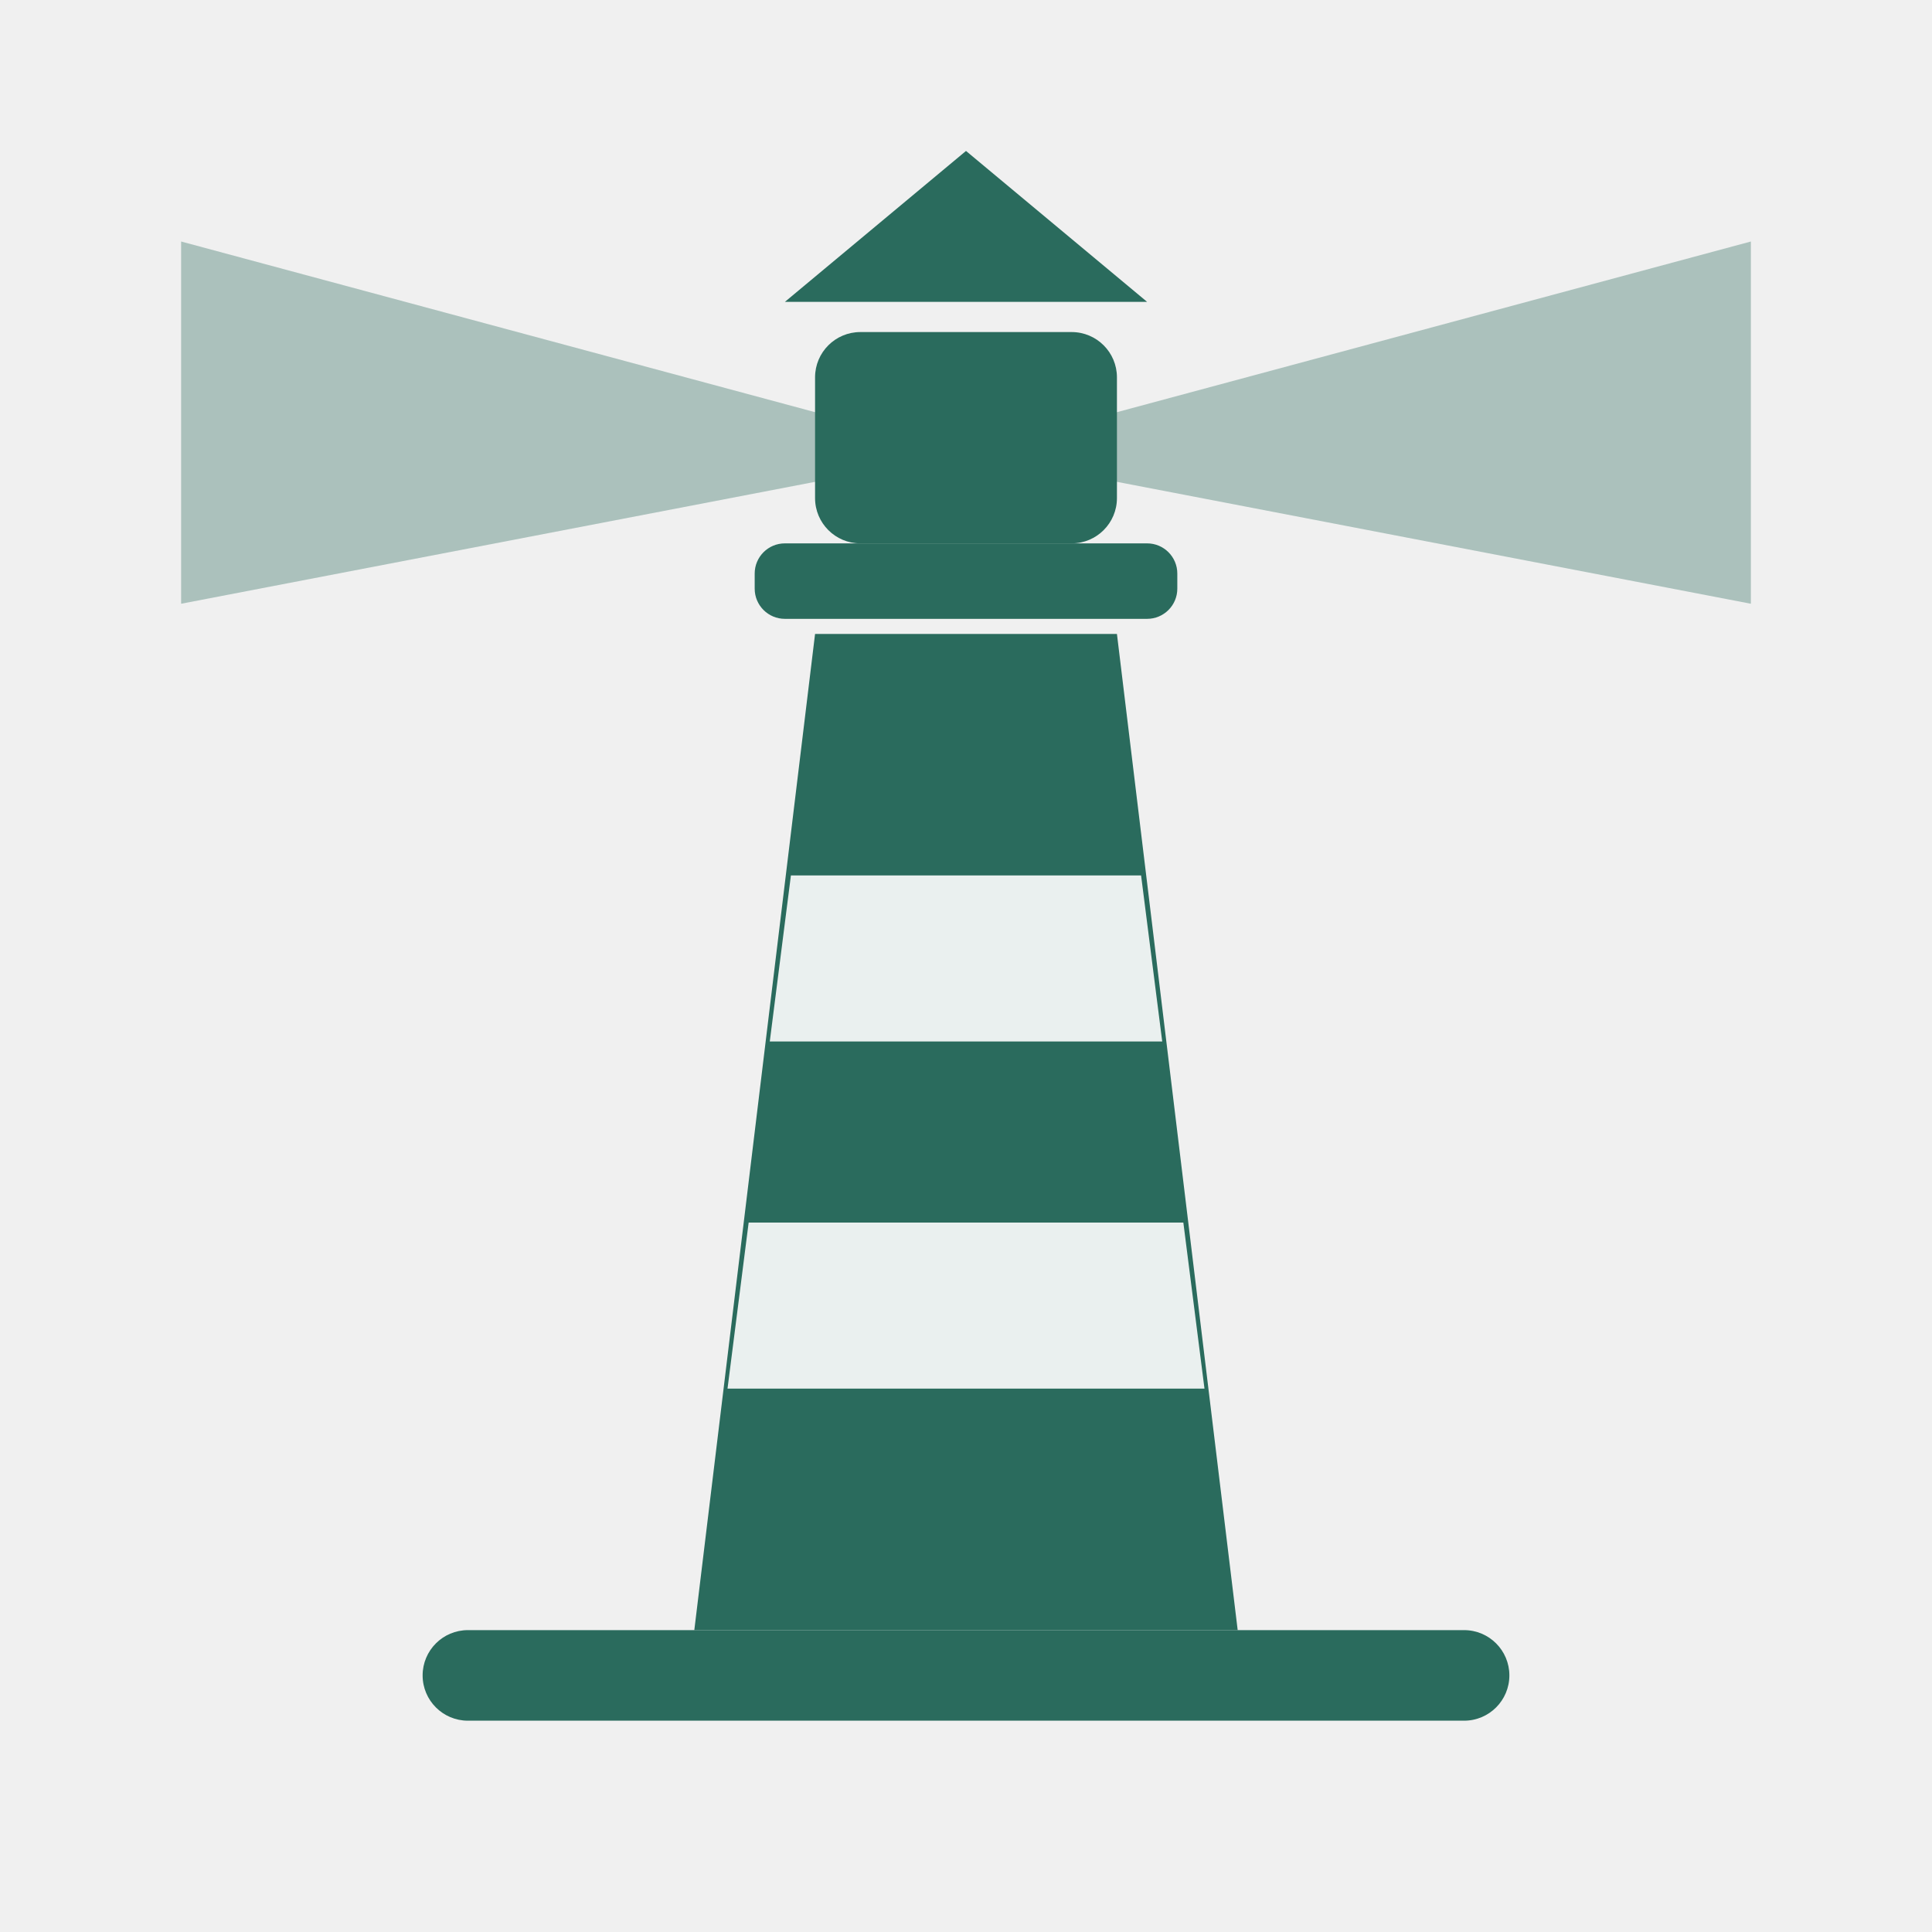
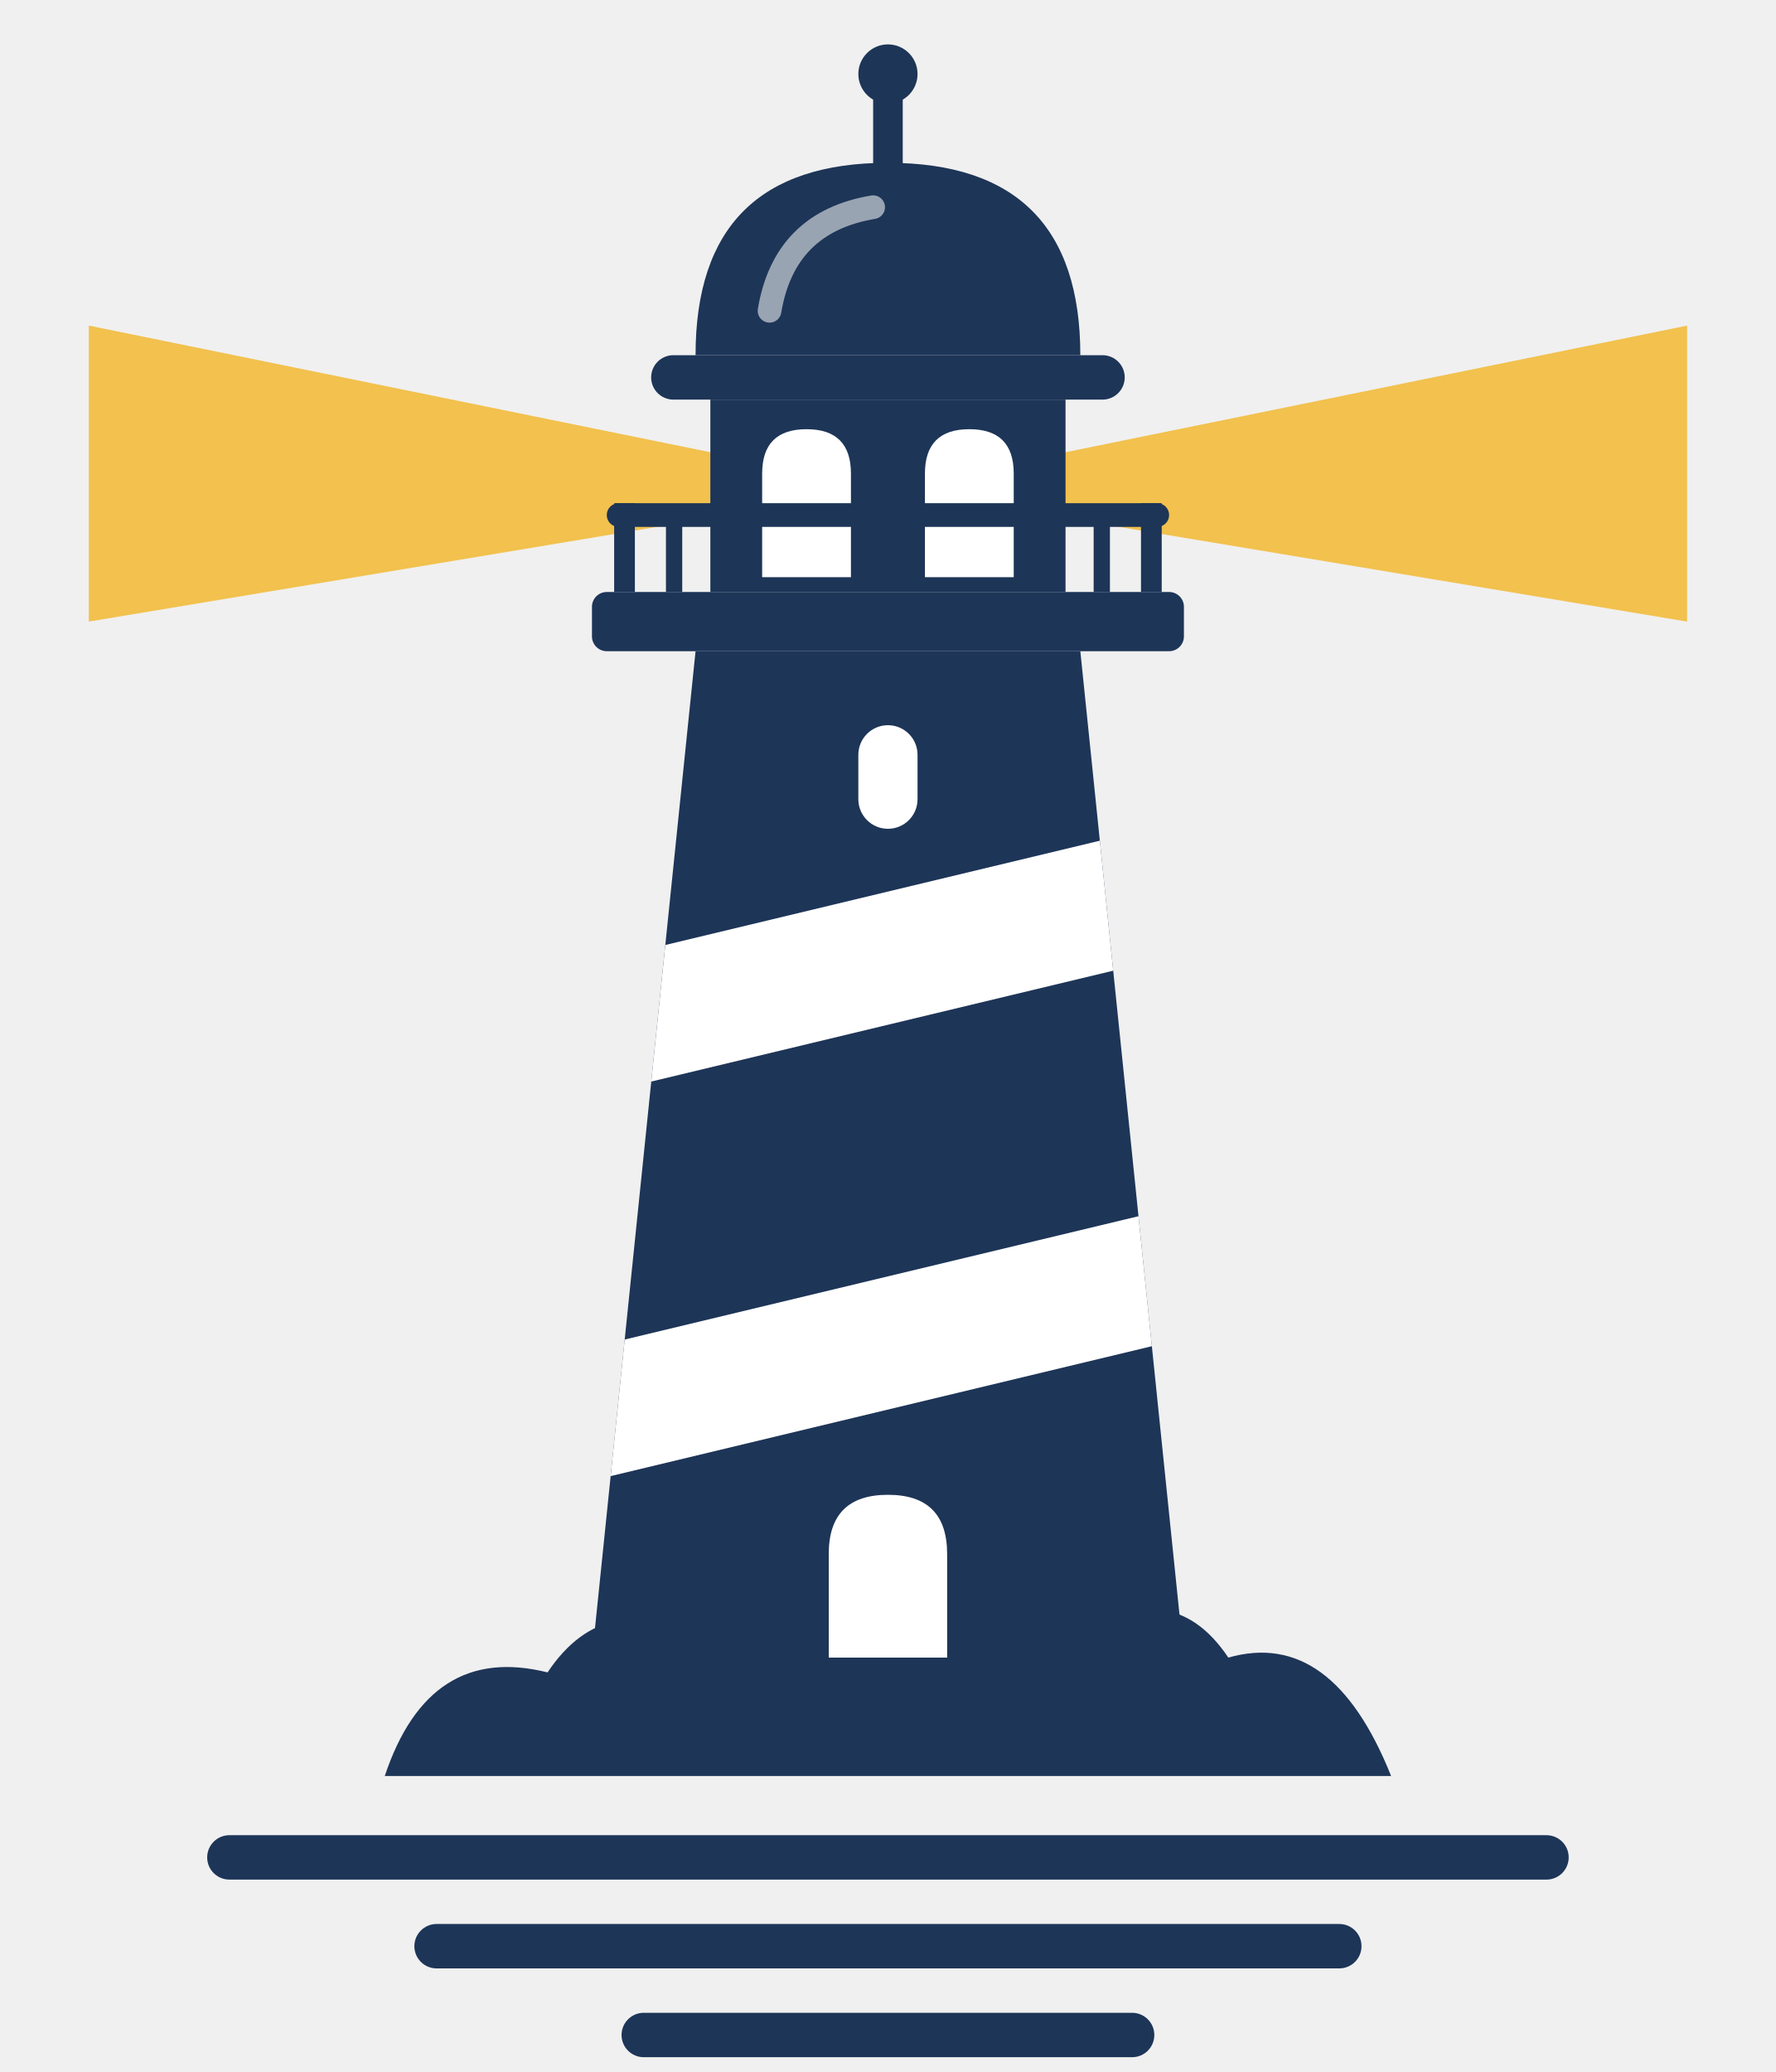
- <svg xmlns="http://www.w3.org/2000/svg" viewBox="0 0 64 64" role="img" aria-label="Studio 2918 lighthouse">
-   <path d="M32 15 L6 8 L6 20 Z" fill="#2a6b5d" opacity=".35" />
-   <path d="M32 15 L58 8 L58 20 Z" fill="#2a6b5d" opacity=".35" />
-   <path d="M26 10 L32 5 L38 10 Z" fill="#2a6b5d" />
-   <rect x="27" y="11" width="10" height="7" rx="1.5" fill="#2a6b5d" />
-   <rect x="25" y="18" width="14" height="2.5" rx="1" fill="#2a6b5d" />
-   <path d="M27 21 L37 21 L41 54 L23 54 Z" fill="#2a6b5d" />
-   <path d="M26.2 29 L37.8 29 L38.5 34.5 L25.5 34.5 Z M24.8 40.5 L39.2 40.5 L39.9 46 L24.1 46 Z" fill="#ffffff" opacity=".9" />
-   <rect x="14" y="54" width="36" height="3" rx="1.5" fill="#2a6b5d" />
+ <svg xmlns="http://www.w3.org/2000/svg" viewBox="0 0 120 140" role="img" aria-label="Studio 2918 lighthouse">
+   <defs>
+     <clipPath id="tower">
+       <path d="M47 44 L73 44 L80 112 L40 112 Z" />
+     </clipPath>
+   </defs>
+   <path d="M60 33 L6 22 L6 42 Z" fill="#f2c14e" />
+   <path d="M60 33 L114 22 L114 42 Z" fill="#f2c14e" />
+   <rect x="59" y="5" width="2" height="7" rx="1" fill="#1d3557" />
+   <circle cx="60" cy="5" r="2" fill="#1d3557" />
+   <path d="M47 24 Q47 11 60 11 Q73 11 73 24 Z" fill="#1d3557" />
+   <path d="M52 21 Q53 15 59 14" fill="none" stroke="#ffffff" stroke-width="1.6" stroke-linecap="round" opacity=".55" />
+   <rect x="44" y="24" width="32" height="3" rx="1.5" fill="#1d3557" />
+   <rect x="48" y="27" width="24" height="13" fill="#1d3557" />
+   <path d="M51.5 39 L51.5 32 Q51.5 29 54.5 29 Q57.5 29 57.5 32 L57.5 39 Z" fill="#ffffff" />
+   <path d="M62.5 39 L62.5 32 Q62.5 29 65.5 29 Q68.5 29 68.5 32 L68.5 39 Z" fill="#ffffff" />
+   <rect x="40" y="40" width="40" height="4" rx="1" fill="#1d3557" />
+   <rect x="41" y="34" width="38" height="1.6" rx=".8" fill="#1d3557" />
+   <g fill="#1d3557">
+     <rect x="41.5" y="34" width="1.4" height="6" />
+     <rect x="77.1" y="34" width="1.4" height="6" />
+     <rect x="45" y="35" width="1.1" height="5" />
+     <rect x="73.9" y="35" width="1.1" height="5" />
+   </g>
+   <path d="M47 44 L73 44 L80 112 L40 112 Z" fill="#1d3557" />
+   <g clip-path="url(#tower)" fill="#ffffff">
+     <path d="M36 66 L86 54 L86 63 L36 75 Z" />
+     <path d="M36 92 L86 80 L86 89 L36 101 Z" />
+   </g>
+   <rect x="58" y="49" width="4" height="7" rx="2" fill="#ffffff" />
+   <path d="M56 112 L56 105 Q56 101 60 101 Q64 101 64 105 L64 112 Z" fill="#ffffff" />
+   <path d="M26 120 Q29 111 37 113 Q41 107 48 111 L48 112 L72 112 L72 111 Q79 106 83 112 Q90 110 94 120 Z" fill="#1d3557" />
+   <rect x="14" y="124" width="92" height="3" rx="1.5" fill="#1d3557" />
+   <rect x="28" y="130" width="64" height="3" rx="1.5" fill="#1d3557" />
+   <rect x="42" y="136" width="36" height="3" rx="1.5" fill="#1d3557" />
</svg>
